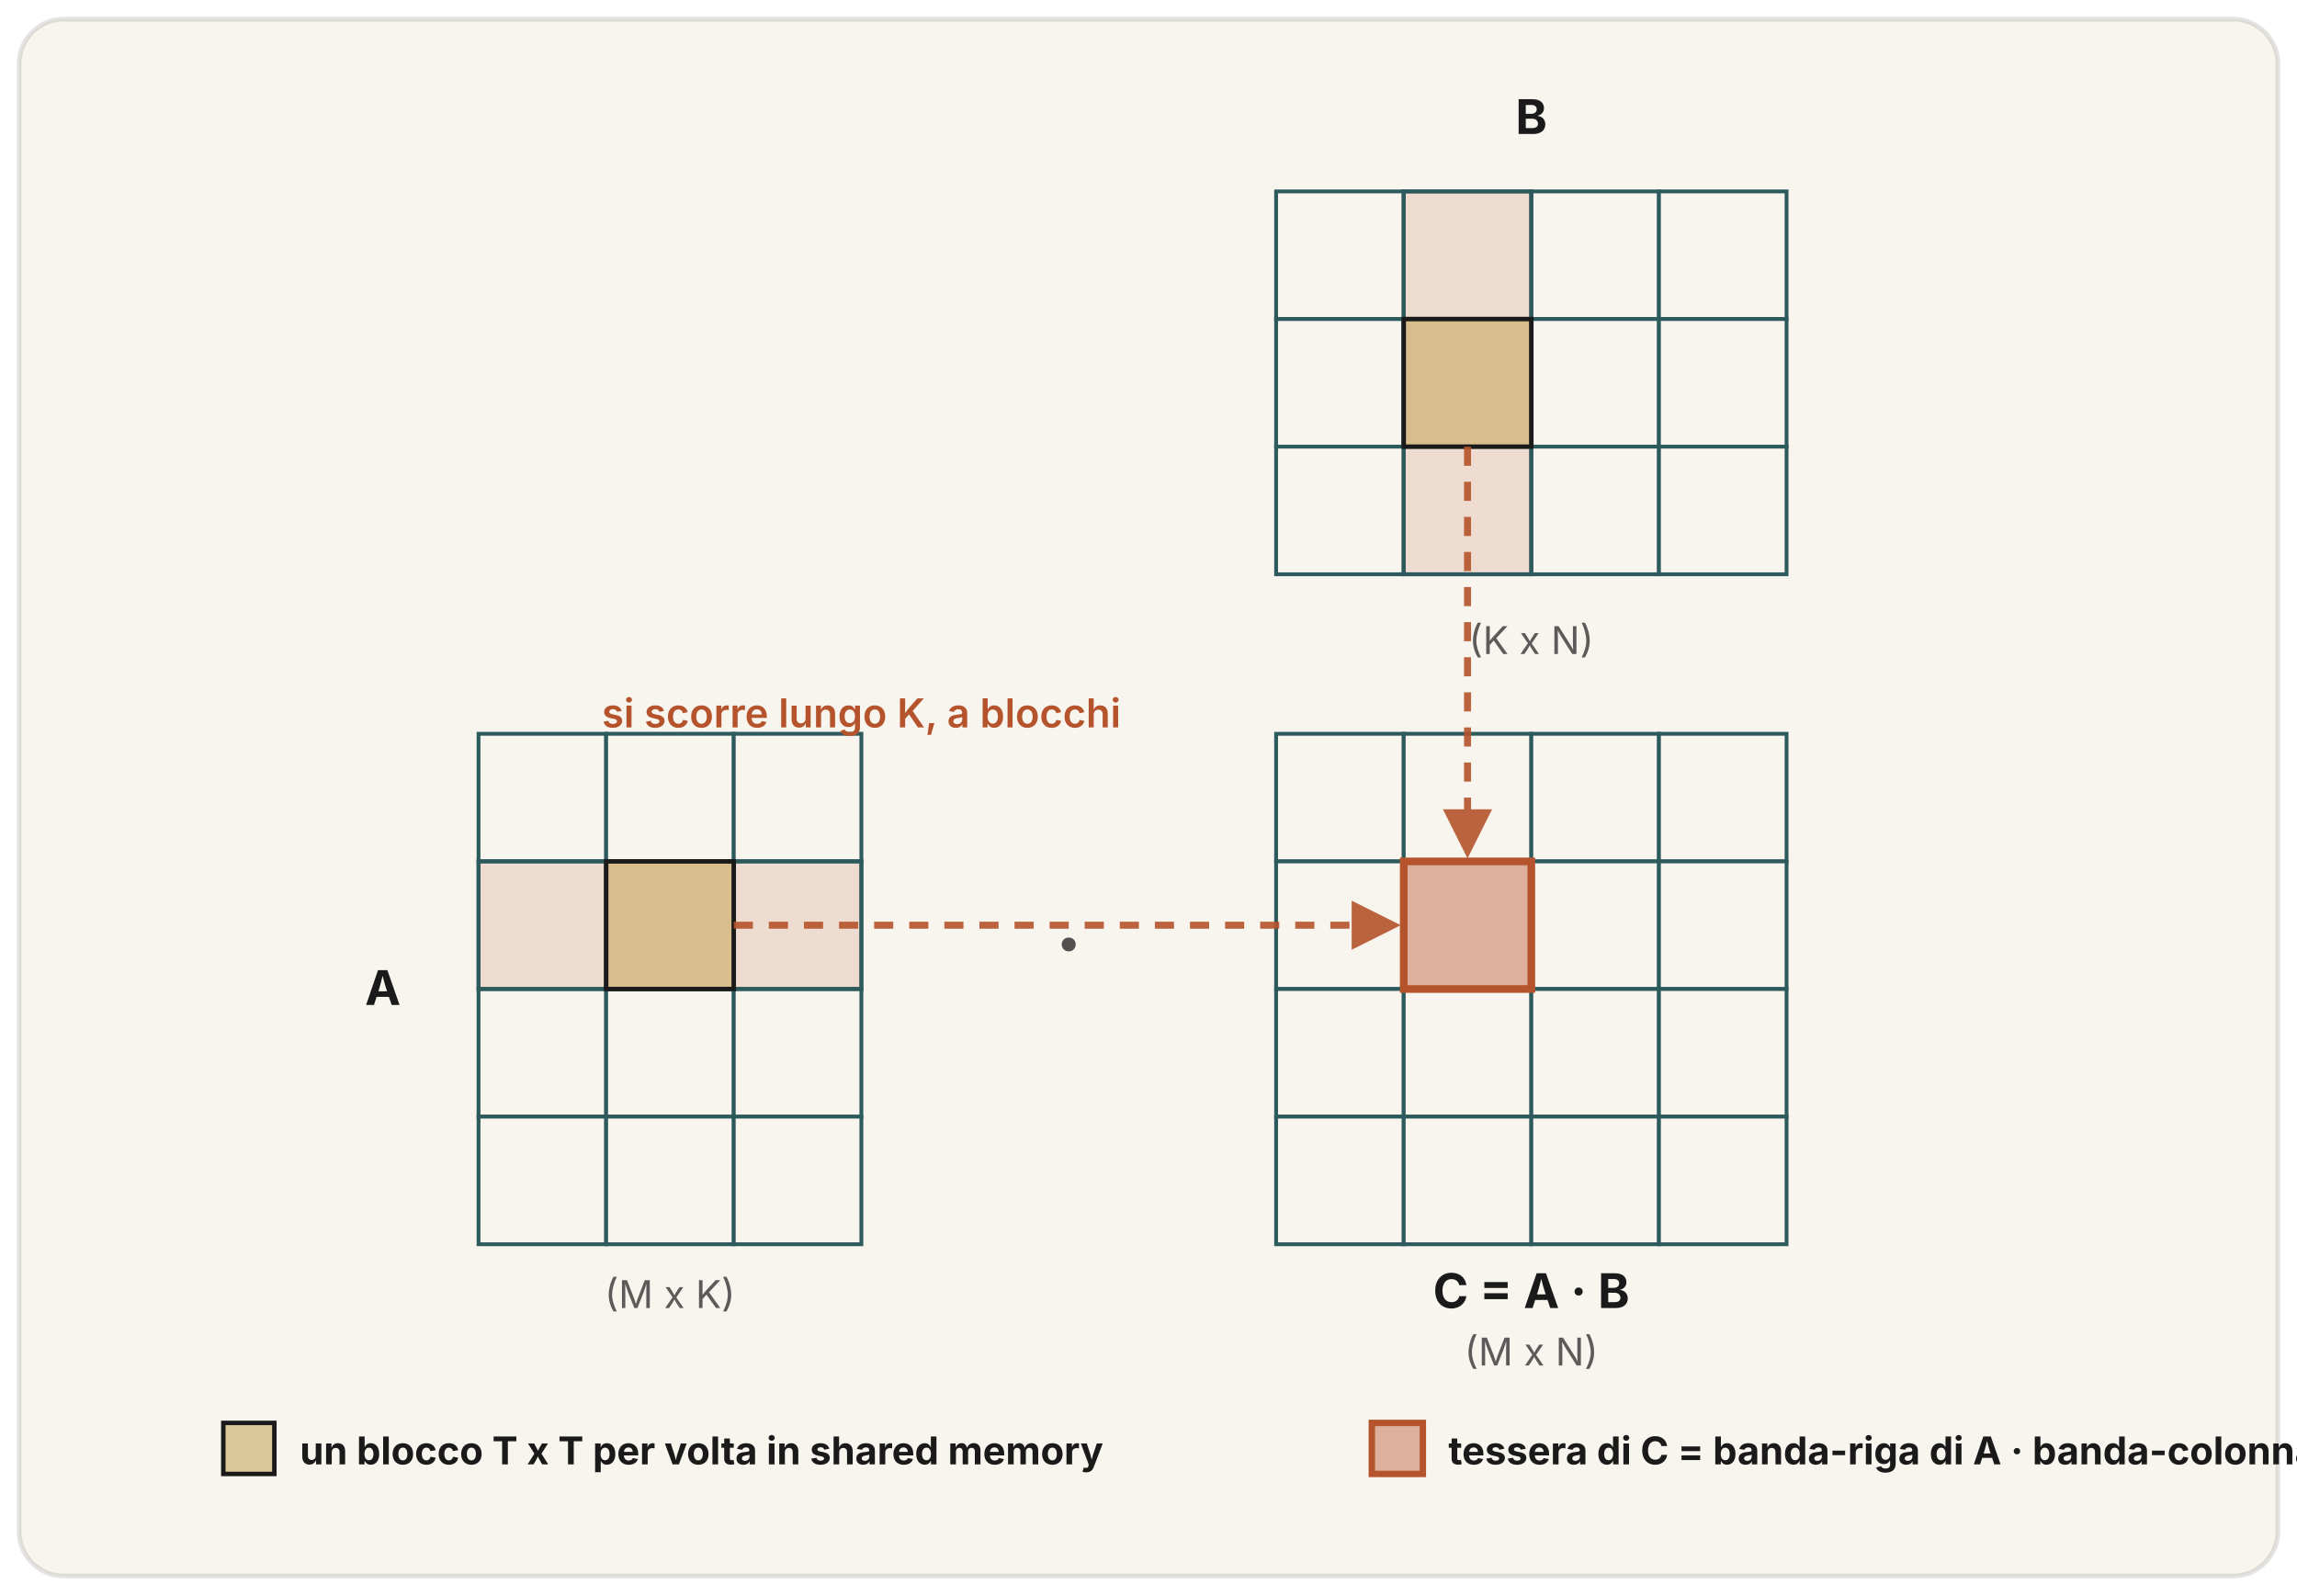
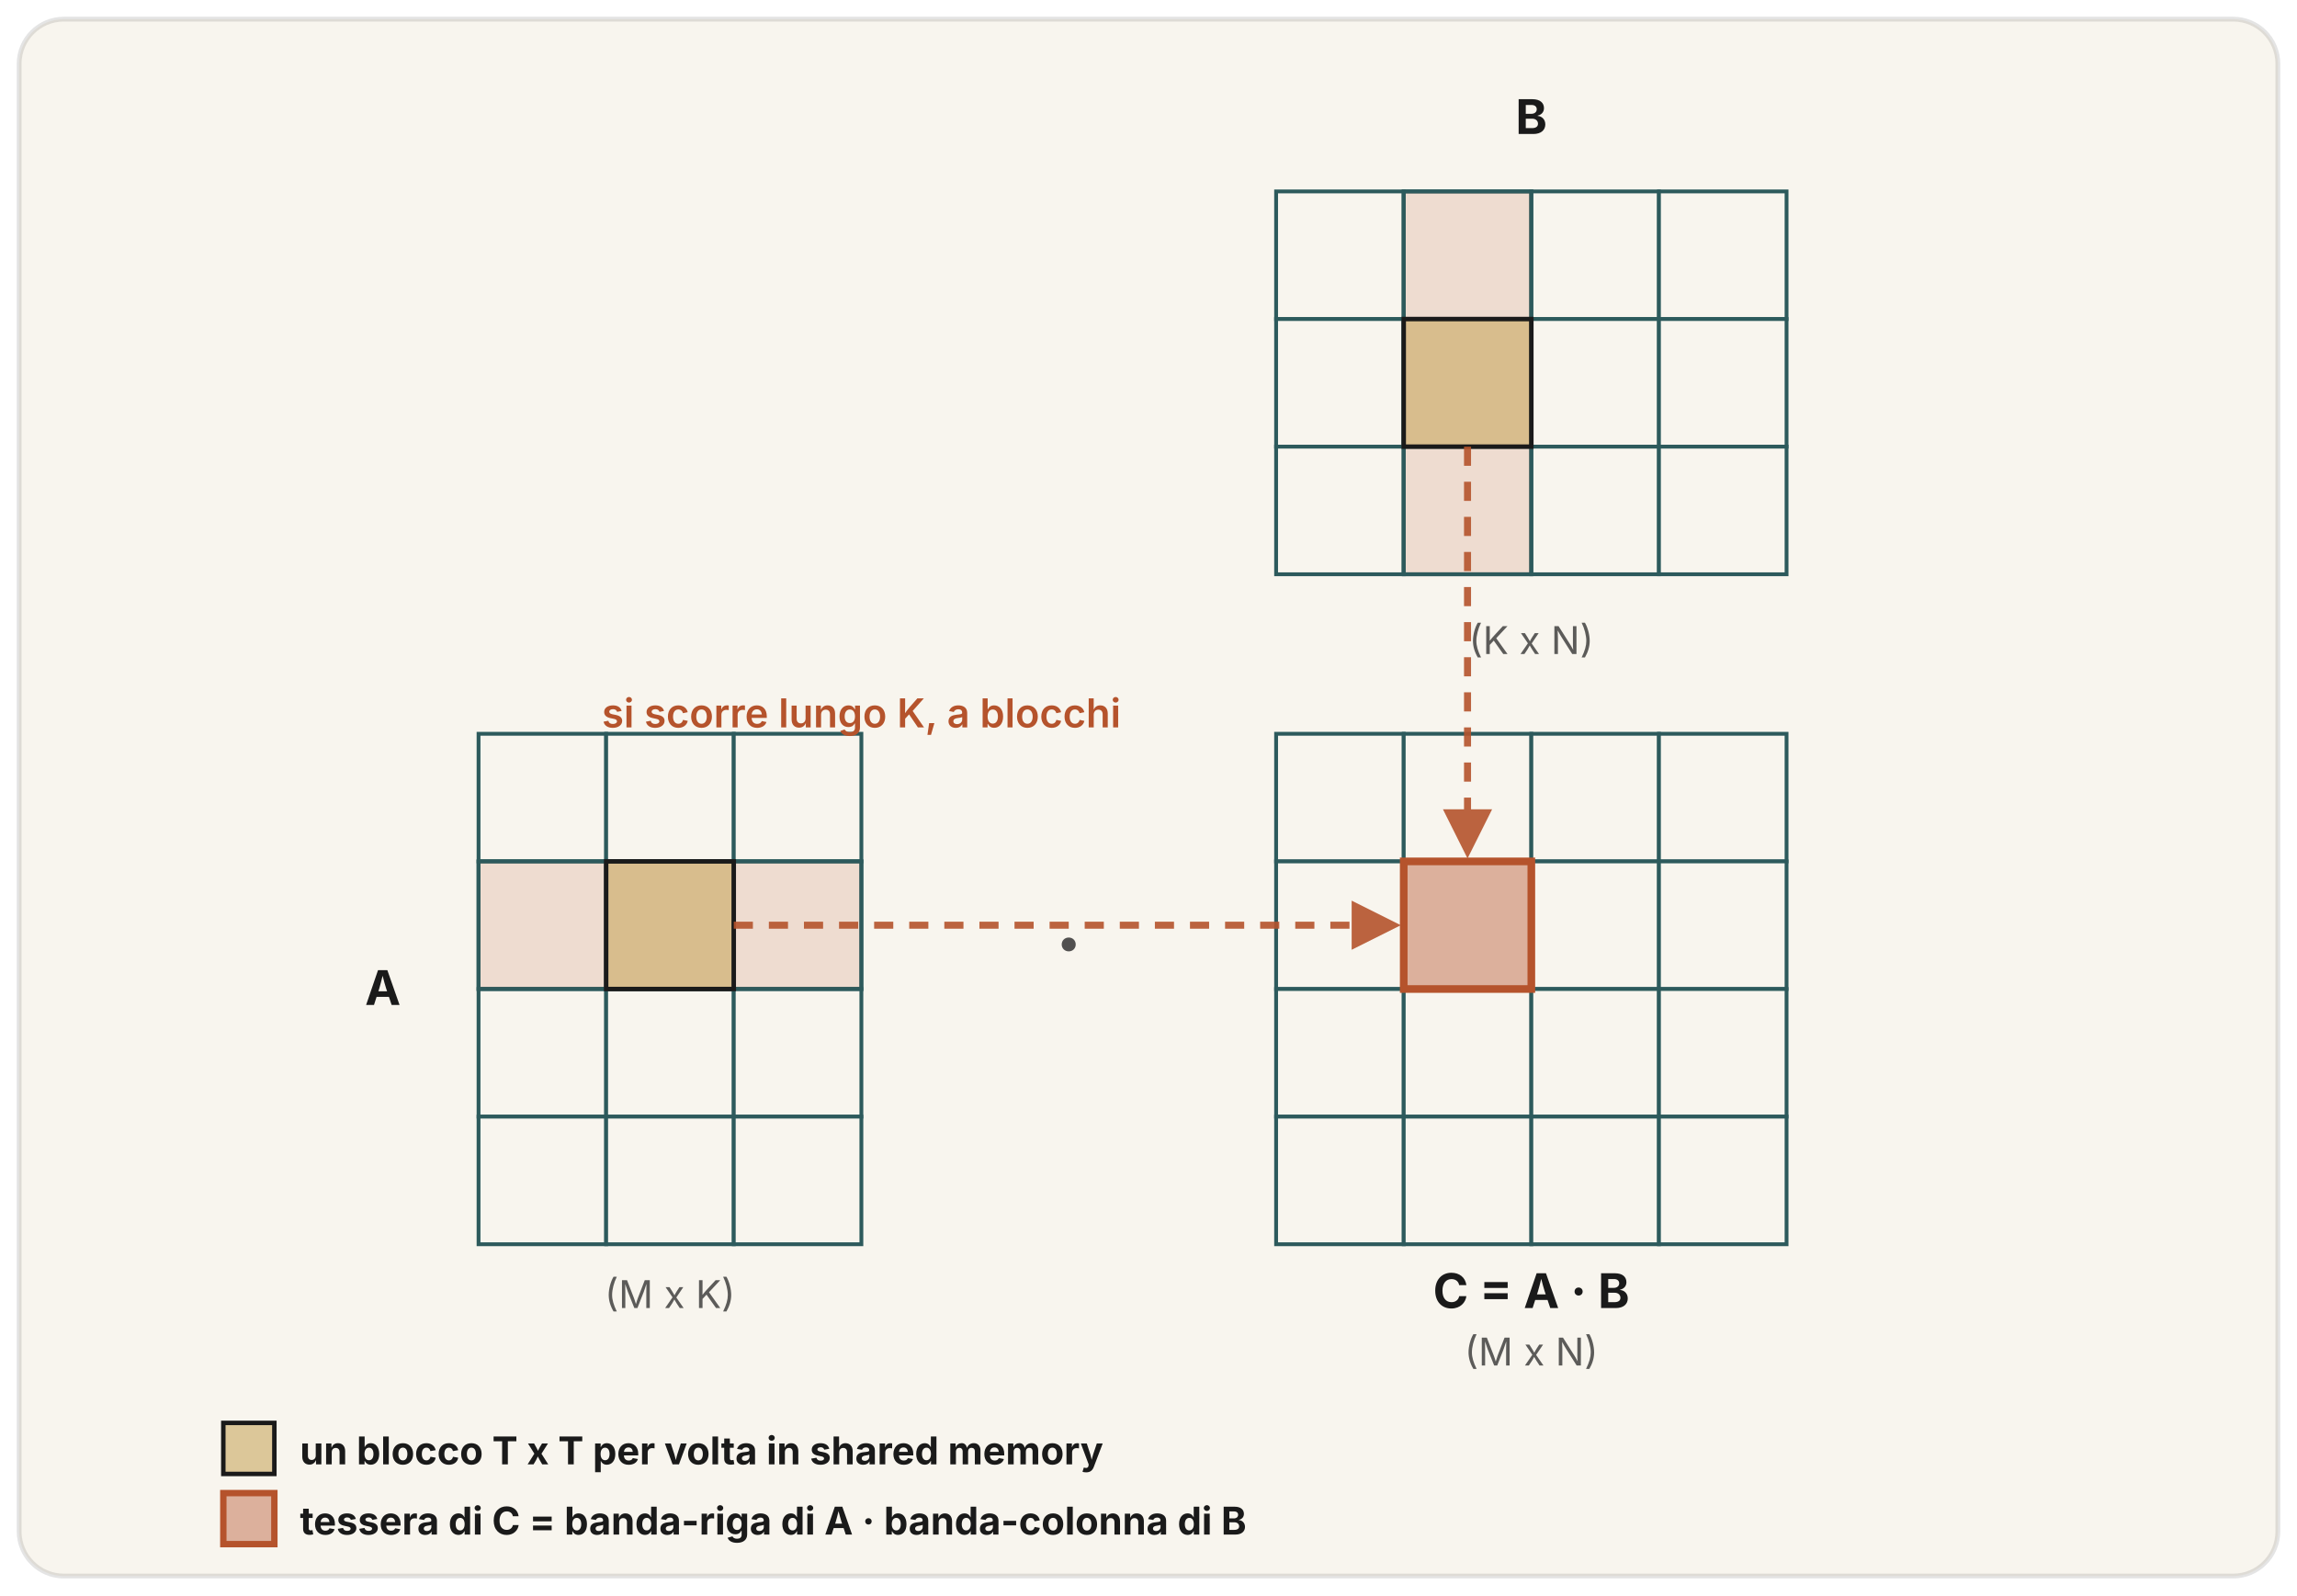
<svg xmlns="http://www.w3.org/2000/svg" viewBox="0 0 720 500" role="img" aria-label="Diagramma del tiling della moltiplicazione tra matrici C uguale ad A per B. La matrice A e disposta in basso a sinistra, la matrice B in alto a destra sopra la matrice C, che sta in basso a destra; A condivide le righe con C, B condivide le colonne con C. Una tessera di C e evidenziata in terracotta. La banda orizzontale di A che sta sulle sue stesse righe e la banda verticale di B che sta sulle sue stesse colonne sono evidenziate: il loro prodotto genera la tessera. Lungo la dimensione K le bande si scorrono a blocchi: un blocco di A e uno di B, in ocra, rappresentano i dati caricati una volta nella shared memory e riusati per tutta la tessera. Frecce collegano il blocco di A e il blocco di B alla tessera di C.">
  <style>
    .cell   { fill:#F8F5EE; stroke:#2D5A5C; stroke-width:1.2; }
    .band   { fill:#B5532C; fill-opacity:0.16; stroke:#2D5A5C; stroke-width:1.2; }
    .tile   { fill:#B5532C; fill-opacity:0.42; stroke:#B5532C; stroke-width:2.4; }
    .shm    { fill:#C9A961; fill-opacity:0.6; stroke:#1A1A1A; stroke-width:1.4; }
    .name   { font-family:Inter, system-ui, sans-serif; font-size:15px; font-weight:700; fill:#1A1A1A; }
    .dim    { font-family:Inter, system-ui, sans-serif; font-size:12px; fill:#1A1A1A; opacity:0.7; }
    .note   { font-family:Inter, system-ui, sans-serif; font-size:12.5px; font-weight:600; fill:#B5532C; }
    .shmlbl { font-family:Inter, system-ui, sans-serif; font-size:12px; font-weight:700; fill:#1A1A1A; }
    .op     { font-family:Inter, system-ui, sans-serif; font-size:26px; font-weight:700; fill:#1A1A1A; opacity:0.75; }
  </style>
  <defs>
    <marker id="gt-arrow" viewBox="0 0 10 10" refX="8" refY="5" markerWidth="7" markerHeight="7" orient="auto-start-reverse">
      <path d="M0,0 L10,5 L0,10 z" fill="#B5532C" />
    </marker>
  </defs>
  <rect x="6" y="6" width="708" height="488" rx="14" fill="#F8F5EE" stroke="#1A1A1A" stroke-opacity="0.12" stroke-width="1.5" />
  <g>
    <rect class="cell" x="400" y="60" width="40" height="40" />
    <rect class="cell" x="440" y="60" width="40" height="40" />
    <rect class="cell" x="480" y="60" width="40" height="40" />
    <rect class="cell" x="520" y="60" width="40" height="40" />
    <rect class="cell" x="400" y="100" width="40" height="40" />
    <rect class="cell" x="440" y="100" width="40" height="40" />
    <rect class="cell" x="480" y="100" width="40" height="40" />
    <rect class="cell" x="520" y="100" width="40" height="40" />
    <rect class="cell" x="400" y="140" width="40" height="40" />
    <rect class="cell" x="440" y="140" width="40" height="40" />
    <rect class="cell" x="480" y="140" width="40" height="40" />
    <rect class="cell" x="520" y="140" width="40" height="40" />
  </g>
  <rect class="band" x="440" y="60" width="40" height="120" />
  <rect class="shm" x="440" y="100" width="40" height="40" />
  <text class="name" x="480" y="42" text-anchor="middle">B</text>
  <text class="dim" x="480" y="205" text-anchor="middle">(K x N)</text>
  <g>
    <rect class="cell" x="150" y="230" width="40" height="40" />
    <rect class="cell" x="190" y="230" width="40" height="40" />
    <rect class="cell" x="230" y="230" width="40" height="40" />
    <rect class="cell" x="150" y="270" width="40" height="40" />
    <rect class="cell" x="190" y="270" width="40" height="40" />
    <rect class="cell" x="230" y="270" width="40" height="40" />
    <rect class="cell" x="150" y="310" width="40" height="40" />
    <rect class="cell" x="190" y="310" width="40" height="40" />
    <rect class="cell" x="230" y="310" width="40" height="40" />
    <rect class="cell" x="150" y="350" width="40" height="40" />
    <rect class="cell" x="190" y="350" width="40" height="40" />
    <rect class="cell" x="230" y="350" width="40" height="40" />
  </g>
  <rect class="band" x="150" y="270" width="120" height="40" />
  <rect class="shm" x="190" y="270" width="40" height="40" />
  <text class="name" x="120" y="315" text-anchor="middle">A</text>
  <text class="dim" x="210" y="410" text-anchor="middle">(M x K)</text>
  <text class="op" x="335" y="305" text-anchor="middle">·</text>
  <g>
    <rect class="cell" x="400" y="230" width="40" height="40" />
    <rect class="cell" x="440" y="230" width="40" height="40" />
    <rect class="cell" x="480" y="230" width="40" height="40" />
    <rect class="cell" x="520" y="230" width="40" height="40" />
    <rect class="cell" x="400" y="270" width="40" height="40" />
    <rect class="cell" x="480" y="270" width="40" height="40" />
    <rect class="cell" x="520" y="270" width="40" height="40" />
    <rect class="cell" x="400" y="310" width="40" height="40" />
    <rect class="cell" x="440" y="310" width="40" height="40" />
    <rect class="cell" x="480" y="310" width="40" height="40" />
    <rect class="cell" x="520" y="310" width="40" height="40" />
    <rect class="cell" x="400" y="350" width="40" height="40" />
    <rect class="cell" x="440" y="350" width="40" height="40" />
    <rect class="cell" x="480" y="350" width="40" height="40" />
    <rect class="cell" x="520" y="350" width="40" height="40" />
  </g>
  <rect class="tile" x="440" y="270" width="40" height="40" />
  <text class="name" x="480" y="410" text-anchor="middle">C = A · B</text>
  <text class="dim" x="480" y="428" text-anchor="middle">(M x N)</text>
  <line x1="230" y1="290" x2="436" y2="290" stroke="#B5532C" stroke-width="2.2" stroke-dasharray="6 5" marker-end="url(#gt-arrow)" opacity="0.9" />
  <line x1="460" y1="140" x2="460" y2="266" stroke="#B5532C" stroke-width="2.2" stroke-dasharray="6 5" marker-end="url(#gt-arrow)" opacity="0.9" />
  <rect x="70" y="446" width="16" height="16" class="shm" />
  <text class="shmlbl" x="94" y="459">un blocco T x T per volta in shared memory</text>
-   <rect x="430" y="446" width="16" height="16" fill="#B5532C" fill-opacity="0.42" stroke="#B5532C" stroke-width="2" />
-   <text class="shmlbl" x="454" y="459" fill="#B5532C">tessera di C = banda-riga di A · banda-colonna di B</text>
+   <rect x="70" y="468" width="16" height="16" fill="#B5532C" fill-opacity="0.42" stroke="#B5532C" stroke-width="2" />
+   <text class="shmlbl" x="94" y="481" fill="#B5532C">tessera di C = banda-riga di A · banda-colonna di B</text>
  <text class="note" x="270" y="228" text-anchor="middle">si scorre lungo K, a blocchi</text>
</svg>
